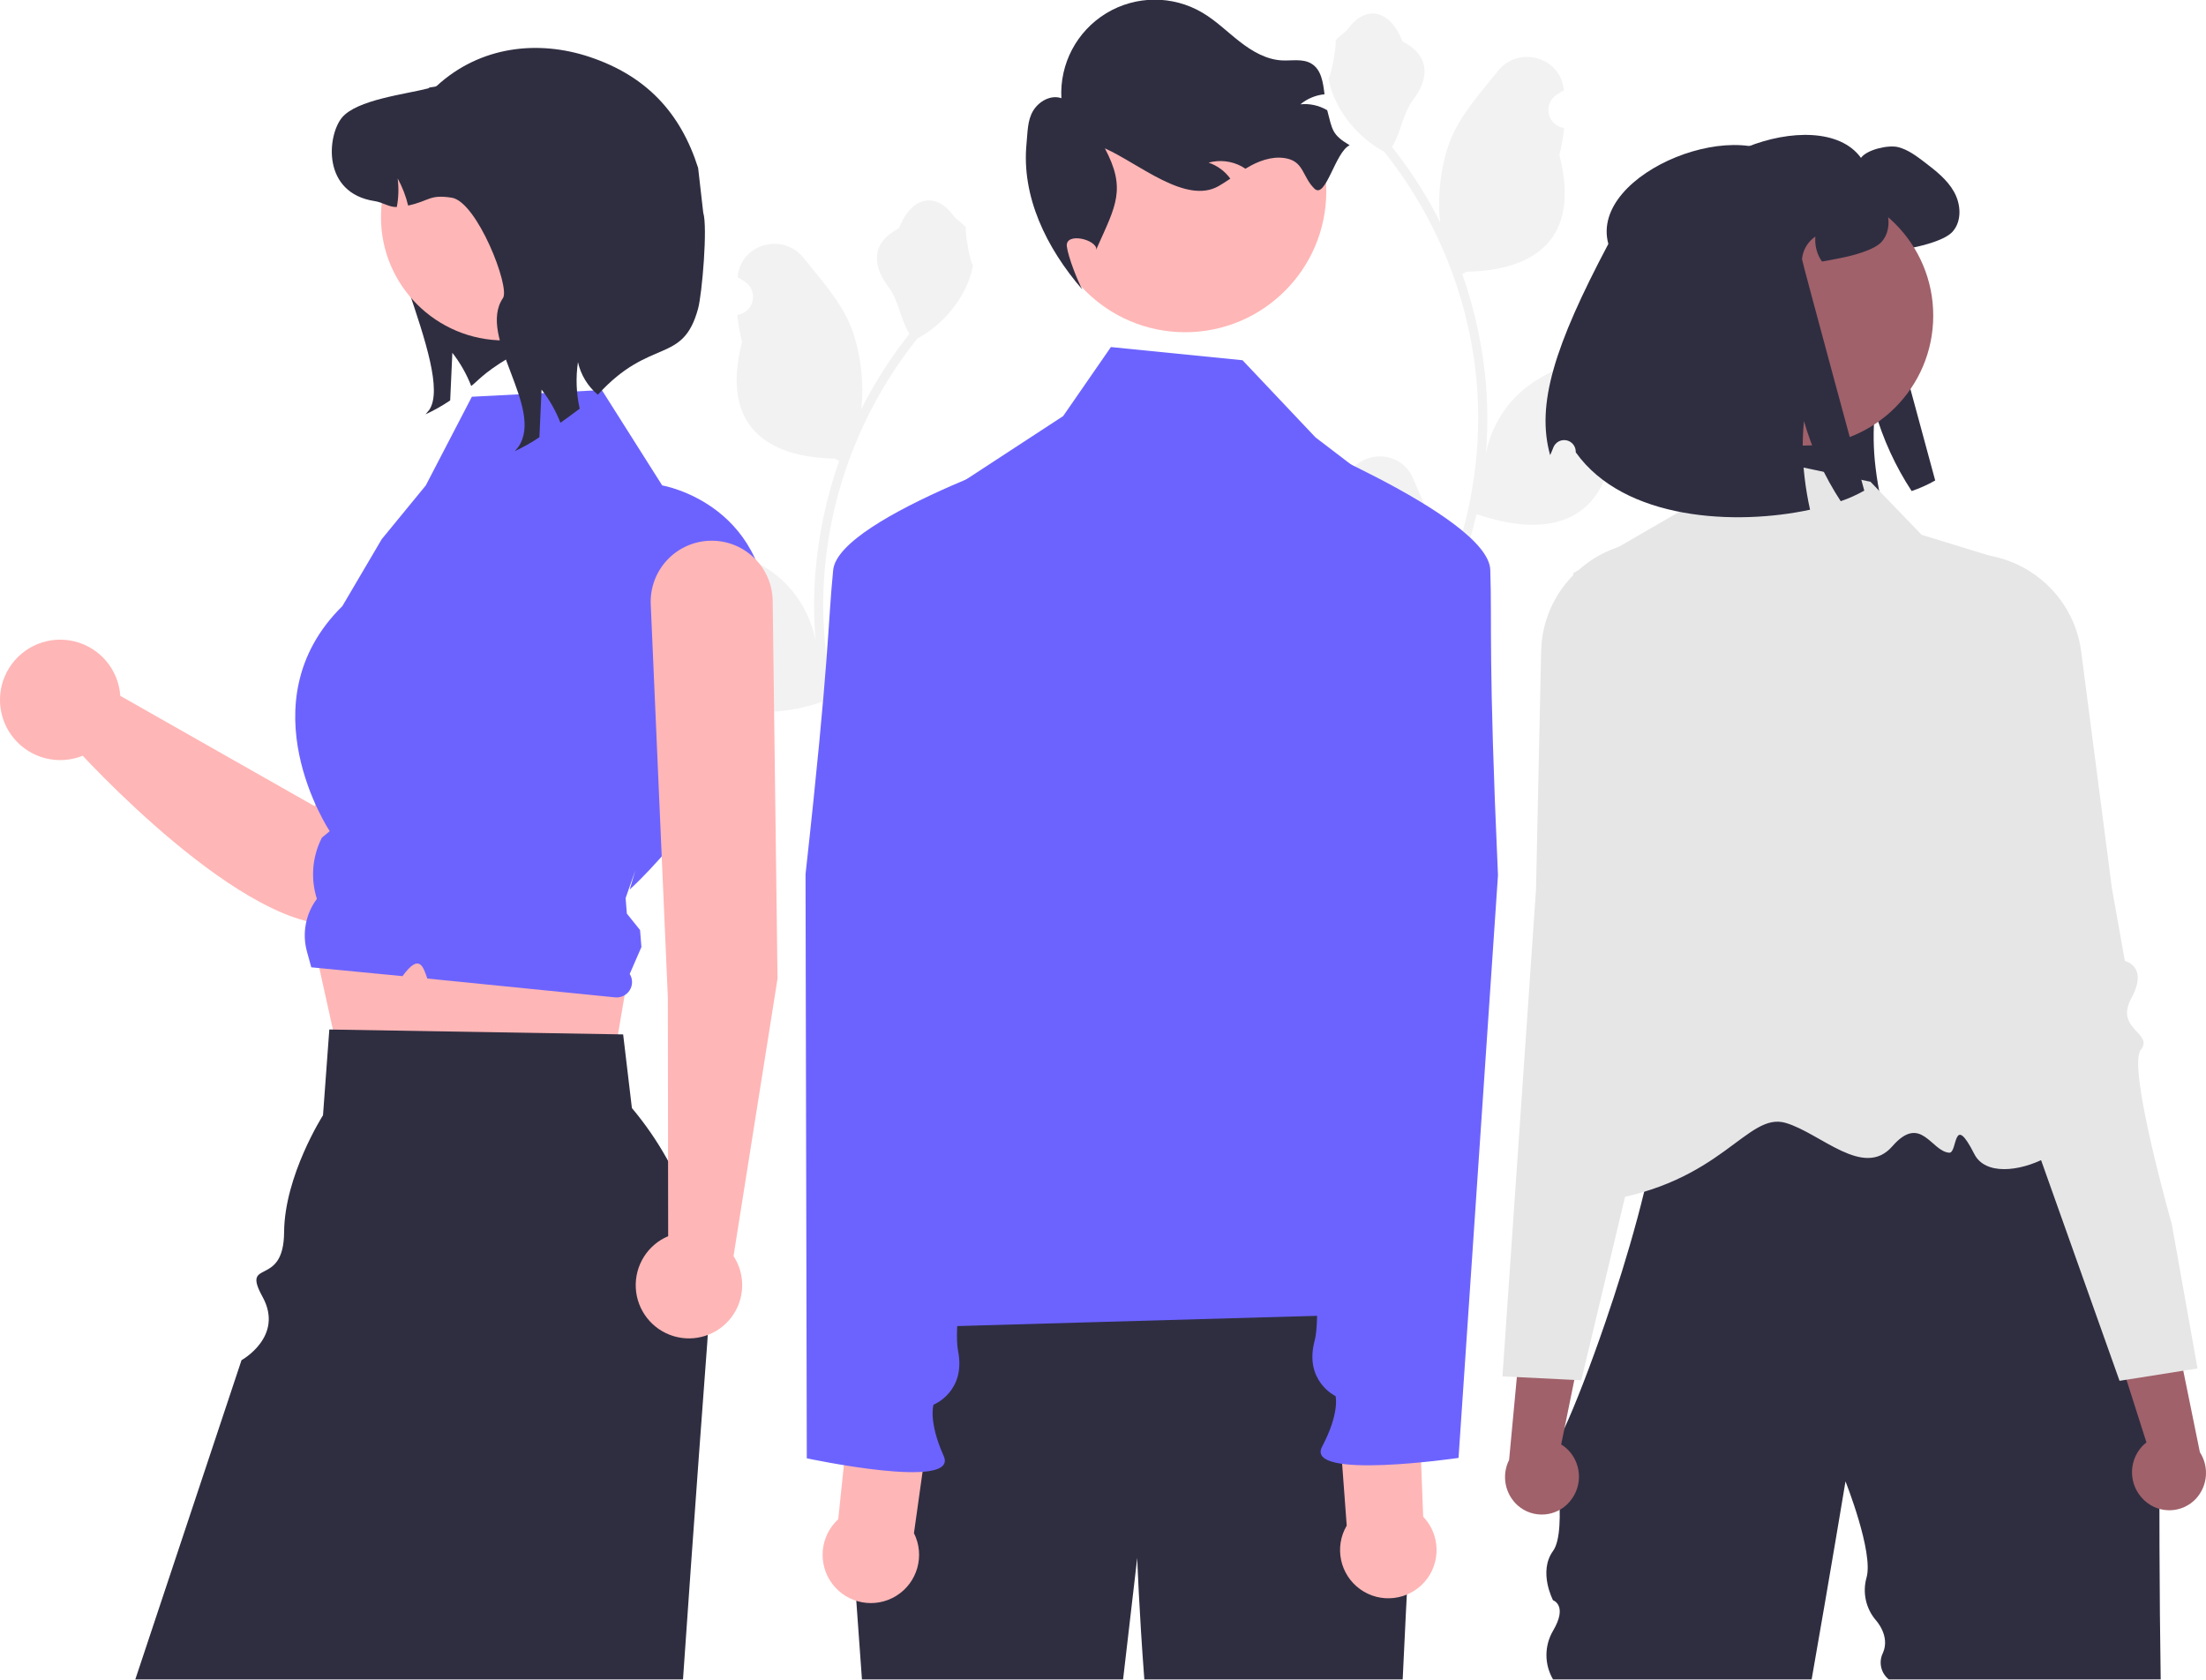
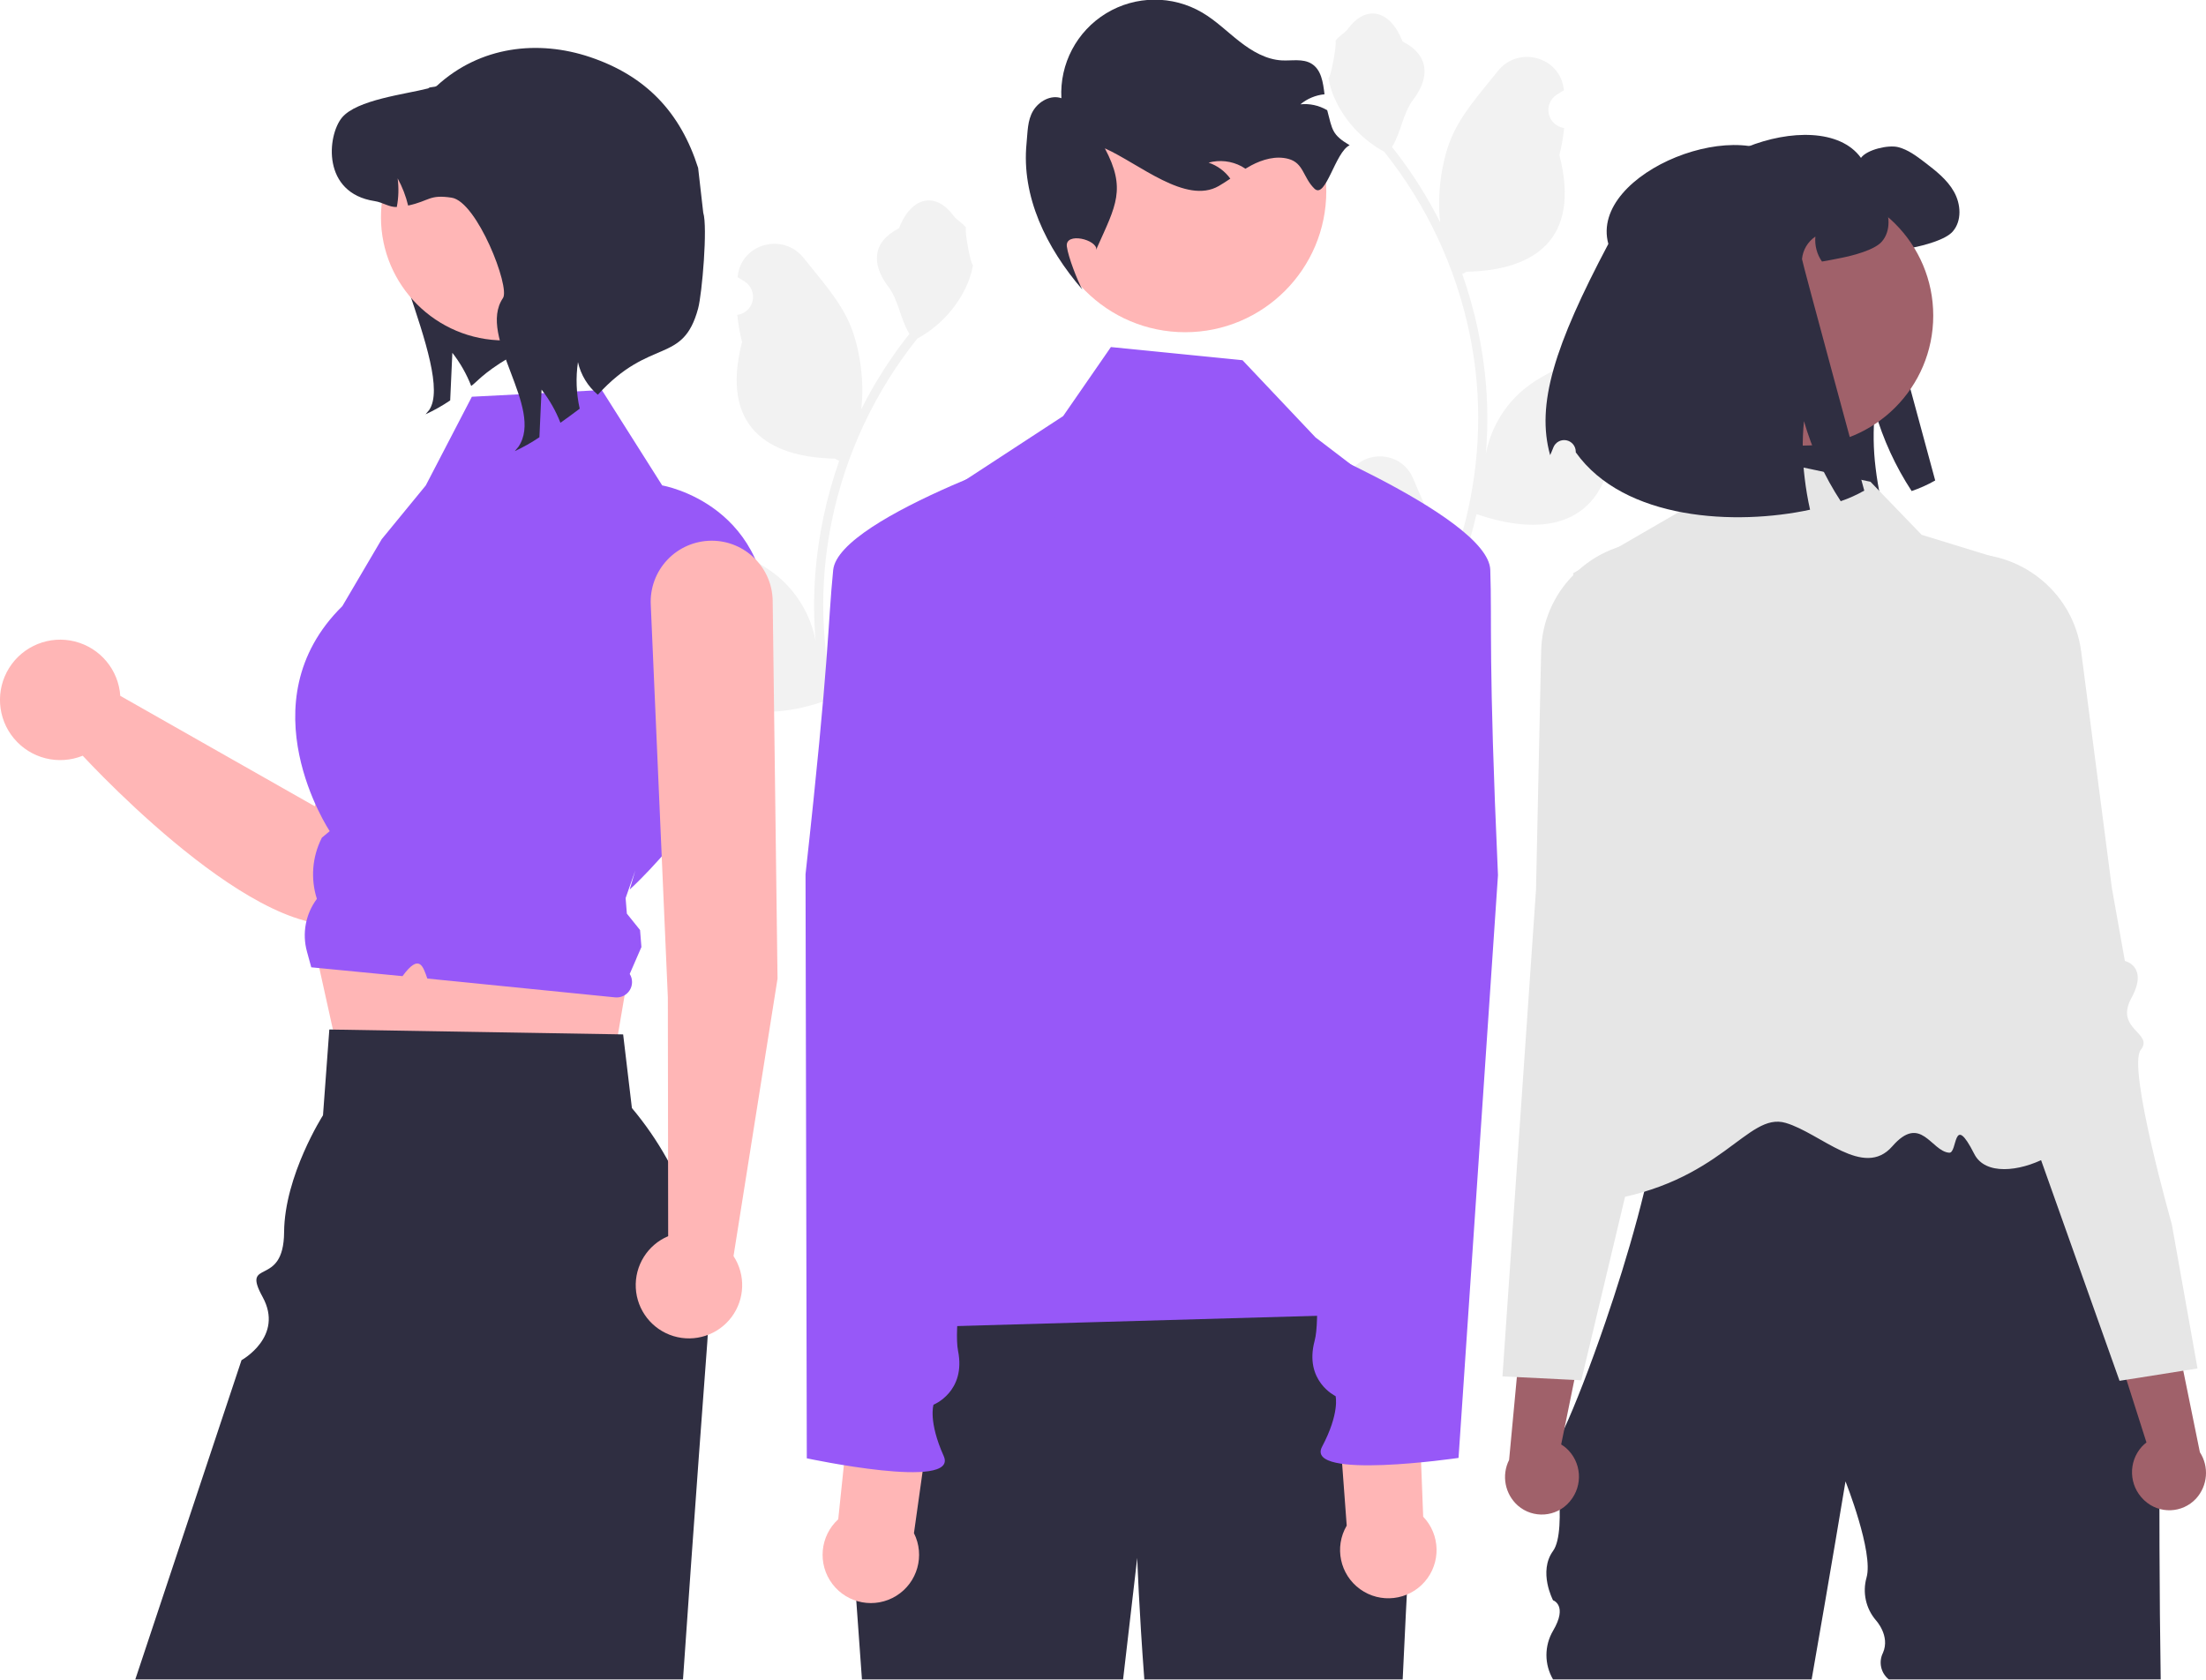
<svg xmlns="http://www.w3.org/2000/svg" data-name="Layer 1" width="838" height="638.004" viewBox="0 0 838 638.004">
  <path d="M689.135,323.255a5.09,5.09,0,0,0,3.689-8.823c-.128-.51-.22-.876-.349-1.387q.069-.167.139-.333c4.686-11.174,20.569-11.097,25.215.094,4.124,9.933,9.375,19.882,10.668,30.384a40.44,40.44,0,0,1-.71,13.908,162.132,162.132,0,0,0,14.748-67.338,156.487,156.487,0,0,0-.971-17.458q-.804-7.128-2.231-14.154a164.01,164.01,0,0,0-32.525-69.512,43.648,43.648,0,0,1-18.153-18.834,33.294,33.294,0,0,1-3.028-9.098c.884.116,3.332-13.343,2.666-14.169,1.232-1.869,3.436-2.798,4.781-4.621,6.69-9.07,15.906-7.486,20.717,4.839,10.278,5.187,10.378,13.79,4.071,22.065-4.012,5.264-4.564,12.387-8.084,18.023.362.464.739.913,1.101,1.376a165.069,165.069,0,0,1,17.229,27.295c-1.369-10.691.652-23.571,4.097-31.873,3.921-9.46,11.271-17.427,17.744-25.605,7.774-9.823,23.717-5.536,25.086,6.916q.02.181.039.362-1.442.814-2.823,1.727a6.905,6.905,0,0,0,2.784,12.565l.141.022a68.701,68.701,0,0,1-1.811,10.272c8.303,32.111-9.623,43.807-35.219,44.332-.565.29-1.116.579-1.681.855a168.487,168.487,0,0,1,9.069,42.681,159.804,159.804,0,0,1-.116,25.802l.043-.304a42.227,42.227,0,0,1,14.415-24.383c11.093-9.113,26.766-12.468,38.734-19.793,5.761-3.526,13.143,1.031,12.138,7.71q-.024.16-.049.32a46.377,46.377,0,0,0-5.201,2.506q-1.442.814-2.823,1.727a6.905,6.905,0,0,0,2.784,12.565l.141.022c.101.014.188.029.29.044a68.76,68.76,0,0,1-12.648,19.805c-5.192,28.032-27.491,30.691-51.344,22.528h-.015a168.437,168.437,0,0,1-11.315,33.032H690.148c-.145-.449-.275-.913-.406-1.362a45.926,45.926,0,0,0,11.185-.666c-2.999-3.68-5.998-7.389-8.997-11.069a2.511,2.511,0,0,1-.188-.217c-1.521-1.883-3.057-3.752-4.578-5.636l-.001-.002a67.271,67.271,0,0,1,1.971-17.137Z" transform="translate(-181 -130.9981)" fill="#f2f2f2" />
  <path d="M818.913,219.81c-7.516-27.402,53.102-50.899,69.021-28.832,2.213-3.137,10.394-5.043,14.147-4.08s6.91,3.368,9.989,5.697c4.234,3.253,8.623,6.621,11.221,11.298,2.618,4.658,3.022,11.009-.5,15.051-2.791,3.214-11.029,5.293-15.225,6.14-2.926.597-5.389,1.078-7.506,1.424a14.352,14.352,0,0,1-2.502-9.489,11.648,11.648,0,0,0-5.081,8.546c-.058.712,23.655,87.96,23.655,87.96a51.72,51.72,0,0,1-8.95,4.023,112.545,112.545,0,0,1-13.954-30.411,97.453,97.453,0,0,0,.269,21.653,119.144,119.144,0,0,0,2.04,11.991c-28.178,6.082-70.56,4.081-88.999-21.788q-.005-.161-.009-.321a4.402,4.402,0,0,0-8.503-1.535c-.447,1.141-.859,2.129-1.226,2.915C791.428,280.843,798.376,258.613,818.913,219.81Z" transform="translate(-181 -130.9981)" fill="#2f2e41" />
  <path d="M770.963,679.207v.897A3.809,3.809,0,0,1,770.963,679.207Z" transform="translate(-181 -130.9981)" fill="#2f2e41" />
  <path d="M798.558,524.133a15.324,15.324,0,0,1,2.183-.424Q799.472,523.915,798.558,524.133Z" transform="translate(-181 -130.9981)" fill="#2f2e41" />
  <path d="M797.919,524.295c.194-.054.409-.109.639-.163C798.344,524.188,798.138,524.229,797.919,524.295Z" transform="translate(-181 -130.9981)" fill="#2f2e41" />
  <path d="M1001.79,768.998H898.504a8.213,8.213,0,0,1-2.211-10.115c2.822-6.471-2.708-12.384-2.708-12.384a17.567,17.567,0,0,1-3.54-16.191c2.737-9.558-7.988-36.535-7.988-36.535s-5.781,34.834-12.865,75.225H770.963a18.259,18.259,0,0,1,0-18.489c5.724-9.706,0-11.568,0-11.568s-5.724-10.862,0-18.748,0-40.088,0-40.088c.216,1.424,1.847-1.165,4.358-6.592,3.823-8.258,9.664-23.108,15.566-40.348,4.219-12.305,8.473-25.843,12.028-39.08h.009q1.398-5.216,2.649-10.337c1.631-6.696,3.029-13.202,4.09-19.311,2.304-13.159,3.063-24.463,1.294-31.814-1.467-6.118-4.677-9.492-10.216-8.914,2.968-.492,7.317-.958,12.676-1.398.966-.078,1.967-.155,3.003-.242,39.968-3.02,125.721-4.754,125.721-4.754L968.406,564.35l33.264,59.582S1000.764,703.86,1001.79,768.998Z" transform="translate(-181 -130.9981)" fill="#2f2e41" />
  <path d="M891.547,314.02,831.033,301.183l-12.015,24.185L778.556,348.794s26.082,106.641,25.933,121.64c-.378,38.079-61.306,123.44-15.285,116.874s55.369-34.073,70.143-29.724c13.324,3.923,29.594,21.372,40.486,8.892s14.728,1.931,21.616,2.429c3.273.237,1.302-15.759,9.537.497s51.904-5.626,37.104-20.427c-24.65-24.65-29.66-206.361-29.66-206.361l-27.441-8.443Z" transform="translate(-181 -130.9981)" fill="#e6e6e6" />
  <path d="M777.411,701.296a14.526,14.526,0,0,0-1.496-20.205,13.936,13.936,0,0,0-1.866-1.351l10.118-49.656-23.39-13.999-6.506,69.522a14.486,14.486,0,0,0,3.339,17.367,13.863,13.863,0,0,0,19.556-1.386Q777.29,701.443,777.411,701.296Z" transform="translate(-181 -130.9981)" fill="#a0616a" />
  <path d="M850.037,439.552c-.147-1.596-2.183-2.321-5.005-3.322a30.95,30.95,0,0,1-7.999-3.788c-6.247-4.513-3.788-9.233-.388-15.756.664-1.268,1.355-2.589,2.002-3.961,1.924-4.064-1.139-20.83-9.121-49.84-2.459-8.931-2.451-15.238-4.15-19.423-1.691-4.185-5.082-6.247-14.324-6.679a42.251,42.251,0,0,0-30.416,10.812c-.224.198-.457.414-.682.621q-.634.595-1.243,1.217a42.22,42.22,0,0,0-12.27,29.027l-.043,1.855-1.907,88.634-5.358,77.78-7.386,107.143,5.471.268L779.048,655.228l2.649.129,6.282-26.352,7.559-31.711,2.778-11.649,8.62-36.137,4.021-16.886,2.459-10.311L814.417,518.1l4.884-20.467c.112-.431,11.347-44.757,24.299-52.169C848.432,442.702,850.175,441.097,850.037,439.552Z" transform="translate(-181 -130.9981)" fill="#e6e6e6" />
  <path d="M995.355,700.768a14.526,14.526,0,0,1-.683-20.249,13.934,13.934,0,0,1,1.71-1.544L980.99,630.692l21.752-16.43,13.935,68.421a14.486,14.486,0,0,1-1.454,17.625,13.863,13.863,0,0,1-19.592.723Q995.491,700.901,995.355,700.768Z" transform="translate(-181 -130.9981)" fill="#a0616a" />
  <path d="M1005.996,596S989.031,536.312,994.205,529.85s-10.106-7.723-3.522-19.757-2.504-14.047-2.504-14.047l-4.932-27.669-8.817-67.961-.267-2.021-2.564-19.772a42.341,42.341,0,0,0-16.696-28.617c-.233-.178-.471-.35-.709-.521q-1.628-1.172-3.327-2.172a42.263,42.263,0,0,0-28.106-5.339c-18.286,2.848-12.595,9.667-15.56,27.935-4.819,29.703-6.07,46.697-3.72,50.536.792,1.293,1.624,2.53,2.417,3.717,4.083,6.129,7.034,10.551,1.305,15.718a31.251,31.251,0,0,1-7.544,4.616c-2.693,1.304-4.643,2.24-4.616,3.843.03,1.553,1.934,2.955,7.031,5.179,6.177,2.703,12.811,12.923,18.245,23.363a257.88,257.88,0,0,1,11.518,25.899L978.54,634.137l7.618,21.422,2.628-.416,21.58-3.421,5.412-.857Z" transform="translate(-181 -130.9981)" fill="#e6e6e6" />
  <circle cx="685.016" cy="119.908" r="49.37" fill="#a0616a" />
  <path d="M791.967,223.66c-7.516-27.402,53.102-50.899,69.021-28.832,2.213-3.137,10.394-5.043,14.147-4.08s6.91,3.368,9.989,5.697c4.234,3.253,8.623,6.621,11.221,11.298,2.618,4.658,3.022,11.009-.5,15.051-2.791,3.214-11.029,5.293-15.225,6.14-2.926.597-5.389,1.078-7.506,1.424a14.352,14.352,0,0,1-2.502-9.489,11.648,11.648,0,0,0-5.081,8.546c-.058.712,23.655,87.96,23.655,87.96a51.72,51.72,0,0,1-8.95,4.023,112.545,112.545,0,0,1-13.954-30.411,97.453,97.453,0,0,0,.269,21.653,119.142,119.142,0,0,0,2.04,11.991c-28.178,6.082-70.56,4.081-88.999-21.788q-.005-.161-.009-.321a4.402,4.402,0,0,0-8.503-1.535c-.447,1.141-.859,2.129-1.226,2.915C764.482,284.693,771.43,262.462,791.967,223.66Z" transform="translate(-181 -130.9981)" fill="#2f2e41" />
  <path d="M810.435,197.849" transform="translate(-181 -130.9981)" fill="#2f2e41" />
  <path d="M547.121,394.255a5.09,5.09,0,0,1-3.689-8.823c.128-.51.22-.876.349-1.387q-.069-.167-.139-.333c-4.686-11.174-20.569-11.097-25.215.094-4.124,9.933-9.375,19.882-10.668,30.384a40.44,40.44,0,0,0,.71,13.908A162.132,162.132,0,0,1,493.721,360.76a156.49,156.49,0,0,1,.971-17.458q.804-7.128,2.231-14.154a164.01,164.01,0,0,1,32.525-69.512,43.648,43.648,0,0,0,18.153-18.834,33.295,33.295,0,0,0,3.028-9.098c-.884.116-3.332-13.343-2.666-14.169-1.232-1.869-3.436-2.798-4.781-4.621-6.69-9.07-15.906-7.486-20.717,4.839-10.278,5.187-10.378,13.79-4.071,22.065,4.012,5.264,4.564,12.387,8.084,18.023-.362.464-.739.913-1.101,1.376a165.069,165.069,0,0,0-17.229,27.295c1.369-10.691-.652-23.571-4.097-31.873-3.921-9.46-11.271-17.427-17.744-25.605-7.774-9.823-23.717-5.536-25.086,6.916q-.02.181-.039.362,1.442.814,2.823,1.727a6.905,6.905,0,0,1-2.784,12.565l-.141.022a68.7,68.7,0,0,0,1.811,10.272c-8.303,32.111,9.623,43.807,35.219,44.332.565.29,1.116.579,1.681.855a168.487,168.487,0,0,0-9.069,42.681,159.804,159.804,0,0,0,.116,25.802l-.043-.304A42.227,42.227,0,0,0,476.379,349.88c-11.093-9.113-26.766-12.468-38.734-19.793-5.761-3.526-13.143,1.031-12.138,7.71q.024.16.049.32a46.378,46.378,0,0,1,5.201,2.506q1.442.814,2.823,1.727a6.905,6.905,0,0,1-2.784,12.565l-.141.022c-.101.014-.188.029-.29.044A68.76,68.76,0,0,0,443.014,374.784c5.192,28.032,27.491,30.691,51.344,22.528h.015a168.437,168.437,0,0,0,11.315,33.032H546.108c.145-.449.275-.913.406-1.362a45.926,45.926,0,0,1-11.185-.666c2.999-3.68,5.998-7.389,8.997-11.069a2.513,2.513,0,0,0,.188-.217c1.521-1.883,3.057-3.752,4.578-5.636l.001-.002a67.271,67.271,0,0,0-1.971-17.137Z" transform="translate(-181 -130.9981)" fill="#f2f2f2" />
  <path d="M358.516,190.979c-.917,2.138-29.204,1.909-30.5,3.812-9.989,14.697,26.018,77.23,16.03,91.946l-1.392,1.658a65.757,65.757,0,0,0,9.36-5.28c.267-6.024.534-12.066.82-18.09a49.721,49.721,0,0,1,7.167,12.6c2.326-1.639,4.233-4.678,14.201-10.656A62.515,62.515,0,0,1,388.017,255.598Z" transform="translate(-181 -130.9981)" fill="#2f2e41" />
  <path d="M379.057,311.43a23.428,23.428,0,0,0-35.493,13.858L300.578,437.291,226.69,395.343a22.875,22.875,0,1,0-14.272,22.752c15.56,16.607,83.019,84.696,110.946,58.092,23.474-22.362,57.351-109.029,65.505-138.957A23.43,23.43,0,0,0,379.057,311.43Z" transform="translate(-181 -130.9981)" fill="#ffb6b6" />
  <polygon points="117.341 349.883 130.906 411.195 230.098 420.167 239.214 366.781 117.341 349.883" fill="#ffb6b6" />
  <path d="M449.858,638.108c-.045.879-.1,1.749-.163,2.628-.951,12.704-2.039,27.356-3.217,43.413-1.858,25.48-3.933,54.495-6.026,84.85H232.397l40.35-121.282s16.293-8.97,7.998-24.039,8.026-3.061,8.178-24.581,14.777-44.415,14.777-44.415l2.401-32.584,1.368.027,108.273,1.803,1.975.036,3.325,27.972A123.668,123.668,0,0,1,449.858,638.108Z" transform="translate(-181 -130.9981)" fill="#2f2e41" />
-   <path d="M360.25,281.716l49.373-2.543,22.932,36.236s43.148,7.214,40.157,58.058-52.498,95.46-52.498,95.46l2.116-7.255-3.675,10.502.471,5.897,5.014,6.245.516,6.458-4.442,10.219v0a5.839,5.839,0,0,1-5.536,8.9l-71.34-7.149c-1.624-4.468-2.927-9.814-9.438-.914l-6.72-.651-27.936-2.707-1.644-5.99a23.205,23.205,0,0,1,3.775-20.015v0a30.607,30.607,0,0,1,1.771-22.981l.134-.268,2.967-2.473s-32.457-48.762,4.803-85.488l14.954-25.422,16.732-20.414Z" transform="translate(-181 -130.9981)" fill="#6c63ff" />
+   <path d="M360.25,281.716l49.373-2.543,22.932,36.236s43.148,7.214,40.157,58.058-52.498,95.46-52.498,95.46l2.116-7.255-3.675,10.502.471,5.897,5.014,6.245.516,6.458-4.442,10.219v0a5.839,5.839,0,0,1-5.536,8.9l-71.34-7.149c-1.624-4.468-2.927-9.814-9.438-.914l-6.72-.651-27.936-2.707-1.644-5.99a23.205,23.205,0,0,1,3.775-20.015v0a30.607,30.607,0,0,1,1.771-22.981l.134-.268,2.967-2.473s-32.457-48.762,4.803-85.488l14.954-25.422,16.732-20.414Z" transform="translate(-181 -130.9981)" fill="#9758f8" />
  <circle cx="191.538" cy="82.509" r="46.819" fill="#ffb6b6" />
  <path d="M408.097,280.953a22.548,22.548,0,0,1-7.549-12.391,48.446,48.446,0,0,0,.667,17.69c-2.535,1.906-4.994,3.717-7.32,5.357a49.721,49.721,0,0,0-7.167-12.6c-.286,6.024-.553,12.066-.82,18.09a65.755,65.755,0,0,1-9.36,5.28l1.392-1.658c9.989-14.716-15.86-41.804-5.871-56.501,2.802-4.118-9.855-36.657-19.501-38.125-8.578-1.296-8.216,1.182-16.527,2.993a41.589,41.589,0,0,0-3.984-10.313,34.075,34.075,0,0,1-.324,10.866c-2.955.114-5.279-1.768-8.426-2.249-20.073-3.069-18.033-24.781-12.448-31.663,5.604-6.862,24.209-8.921,32.787-11.152.782-.762,2.554-.286,3.336-1.01,16.439-15.045,38.426-17.537,58.212-10.868,21.1,7.111,34.256,20.875,41.008,42.092l1.937,16.98c1.737,5.46-.448,30.862-1.937,36.395C440.417,269.672,428.096,258.936,408.097,280.953Z" transform="translate(-181 -130.9981)" fill="#2f2e41" />
  <path d="M476.363,502.769l-1.843-143.553a23.173,23.173,0,0,0-23.17-22.807h-0a23.173,23.173,0,0,0-23.14,24.402l6.486,149.058.123,90.739a20.222,20.222,0,1,0,24.827,7.561Z" transform="translate(-181 -130.9981)" fill="#ffb6b6" />
  <path d="M718,688.492s-2.85,51.27-4.16,80.51H615.7c-2.02-26.61-2.7-46.16-2.7-46.16l-5.37,46.16h-99.2l-6.15-85.49,29.72-73.67s161.06-11.17,176,3C722.93,627.002,718,688.492,718,688.492Z" transform="translate(-181 -130.9981)" fill="#2f2e41" />
  <circle cx="450.216" cy="72.599" r="53.607" fill="#ffb6b6" />
  <path d="M693.7,186.178c-5.506,2.511-9.074,20.694-13.402,16.467s-4.039-9.729-9.874-11.289c-4.712-1.265-9.783.181-14.08,2.461-.767.402-1.511.84-2.236,1.275-.479-.32-.955-.621-1.466-.898a17.033,17.033,0,0,0-12.537-1.41,16.713,16.713,0,0,1,8.259,6.087c-1.438.964-2.895,1.93-4.386,2.787-12.45,7.185-30.166-8.438-43.271-14.307,8.209,15.404,4.167,21.784-2.961,37.715l-.246.907c.405-3.993-11.95-6.968-11.234-1.348.509,3.991,3.962,12.861,5.897,16.384-13.778-15.932-23.194-35.428-21.207-55.54.432-4.225.302-8.683,2.481-12.35,2.181-3.648,6.729-6.208,10.753-4.817a35.542,35.542,0,0,1,53.507-32.524c5.145,3.019,9.44,7.288,14.155,10.971,4.715,3.683,10.151,6.893,16.13,7.197,3.793.183,7.921-.743,11.18,1.221,3.775,2.28,4.421,7.052,4.988,11.645a17.014,17.014,0,0,0-9.167,3.815,16.648,16.648,0,0,1,10.022,2.15,1.036,1.036,0,0,1,.164.093C687.164,180.461,686.96,182.144,693.7,186.178Z" transform="translate(-181 -130.9981)" fill="#2f2e41" />
-   <path d="M508.668,635.777c45.651-53.435,30.231-121.4,12.113-190.008l3.448-101.354a31.004,31.004,0,0,1,14.029-24.902L584.861,289.068,603,262.842l50,5,27.726,29.322,30.691,23.43a50.843,50.843,0,0,1,18.792,51.39L700.839,504.804s12.284,68.855,4.789,76.46-26.808.004-11.493,8.54c18.38,10.245,35.092,8.354,25.791,17.655s2.47,22.232,2.47,22.232Z" transform="translate(-181 -130.9981)" fill="#6c63ff" />
+   <path d="M508.668,635.777c45.651-53.435,30.231-121.4,12.113-190.008l3.448-101.354a31.004,31.004,0,0,1,14.029-24.902L584.861,289.068,603,262.842l50,5,27.726,29.322,30.691,23.43a50.843,50.843,0,0,1,18.792,51.39L700.839,504.804s12.284,68.855,4.789,76.46-26.808.004-11.493,8.54c18.38,10.245,35.092,8.354,25.791,17.655s2.47,22.232,2.47,22.232Z" transform="translate(-181 -130.9981)" fill="#9758f8" />
  <path d="M528.186,713.436l7.611-54.221-30.367-8.669-6.007,57.612a18.329,18.329,0,1,0,28.763,5.278Z" transform="translate(-181 -130.9981)" fill="#ffb6b6" />
-   <path d="M586,298.842s-86.438,28.133-88.499,48.717S496.123,380.745,487,463.115l.481,221.883s57.952,12.408,52.008-.859-3.869-19.507-3.869-19.507,12.425-4.903,9.315-20.479,12.487-92.768,12.487-92.768L567.266,412.946Z" transform="translate(-181 -130.9981)" fill="#6c63ff" />
+   <path d="M586,298.842s-86.438,28.133-88.499,48.717S496.123,380.745,487,463.115l.481,221.883s57.952,12.408,52.008-.859-3.869-19.507-3.869-19.507,12.425-4.903,9.315-20.479,12.487-92.768,12.487-92.768L567.266,412.946Z" transform="translate(-181 -130.9981)" fill="#9758f8" />
  <path d="M692.581,710.565l-4.05-54.602,30.869-6.666,2.228,57.881a18.329,18.329,0,1,1-29.047,3.387Z" transform="translate(-181 -130.9981)" fill="#ffb6b6" />
-   <path d="M661.99,293.078s84.415,33.723,85.126,54.398-.795,33.205,2.925,115.995l-14.983,221.377s-58.639,8.593-51.841-4.256,5.136-19.213,5.136-19.213-12.078-5.705-7.956-21.045S674,546.949,674,546.949l-.774-138.786Z" transform="translate(-181 -130.9981)" fill="#6c63ff" />
+   <path d="M661.99,293.078s84.415,33.723,85.126,54.398-.795,33.205,2.925,115.995l-14.983,221.377s-58.639,8.593-51.841-4.256,5.136-19.213,5.136-19.213-12.078-5.705-7.956-21.045S674,546.949,674,546.949l-.774-138.786Z" transform="translate(-181 -130.9981)" fill="#9758f8" />
</svg>
